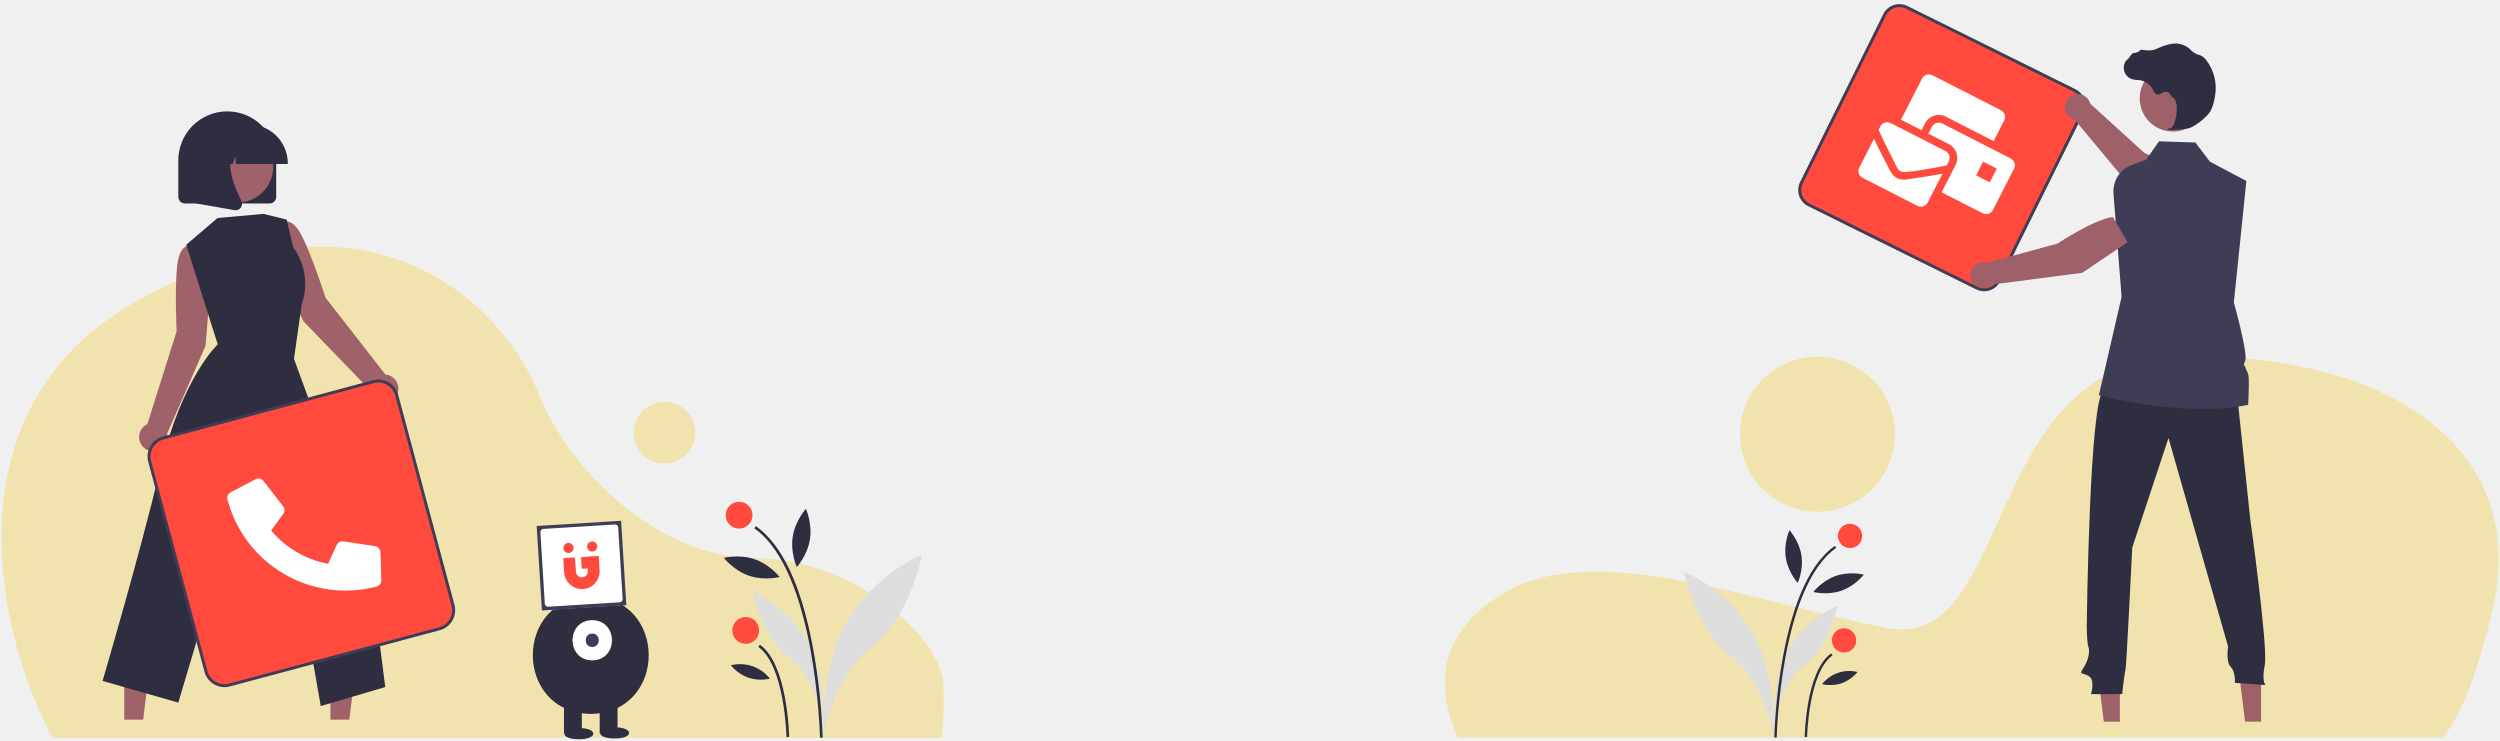
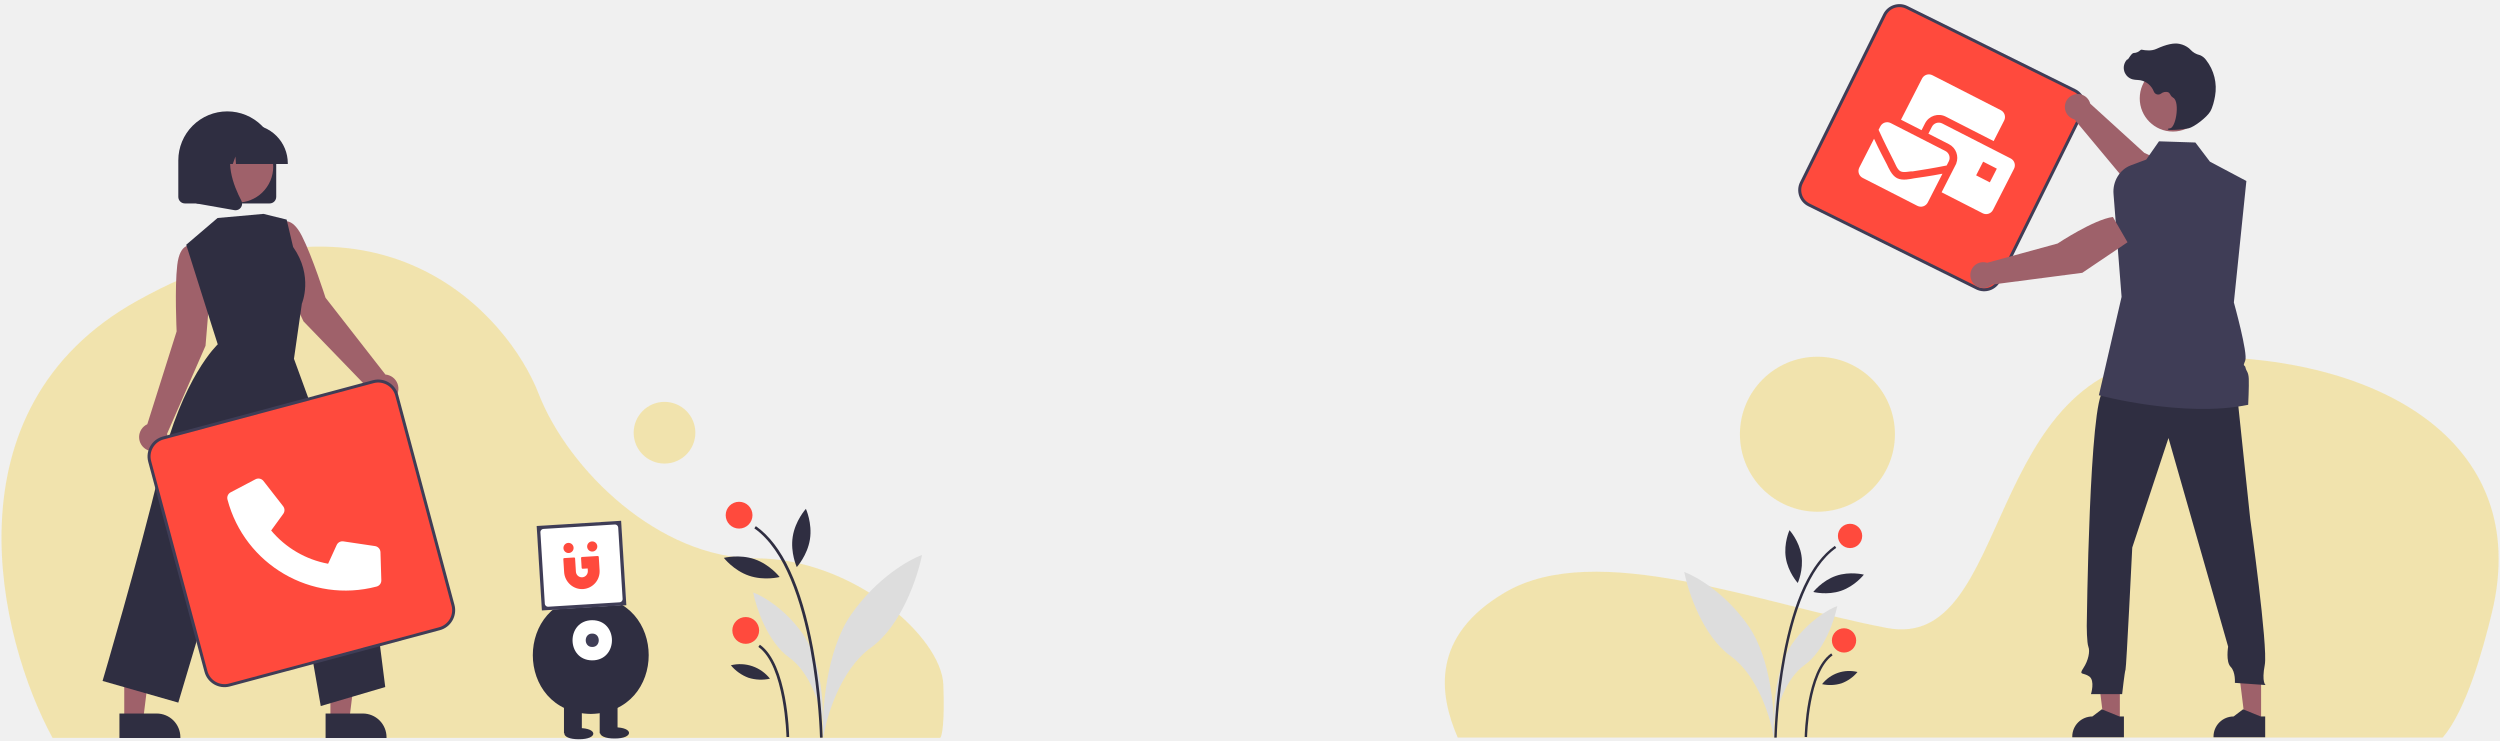
<svg xmlns="http://www.w3.org/2000/svg" width="1661" height="492" viewBox="0 0 1661 492" fill="none">
  <path d="M968.5 490C955.833 460.833 950.903 422.524 999.703 393.724C1060.7 357.724 1169.2 401.224 1253.7 417.224C1338.2 433.224 1315.7 241.724 1446.7 237.224C1577.7 232.724 1683.24 292.302 1655.7 406.724C1649.5 432.5 1638.5 471.667 1623 490H968.5Z" fill="#F4C413" fill-opacity="0.3" />
  <path d="M1313.41 191.387L1201.83 136.113C1196.41 133.429 1194.19 126.832 1196.87 121.414L1252.14 9.83C1254.83 4.412 1261.42 2.185 1266.84 4.869L1378.43 60.144C1383.84 62.827 1386.07 69.425 1383.39 74.843L1328.11 186.427C1325.43 191.845 1318.83 194.071 1313.41 191.387Z" fill="#FF4A3D" stroke="#3F3D56" stroke-width="2" stroke-miterlimit="10" />
  <path d="M34.888 490.219C-0.947 424.365 -37.89 271.481 91.276 199.758C252.733 110.105 337.924 210.306 357.802 261.42C377.68 312.535 438.125 370.952 502.221 370.952C566.318 370.952 625.546 422.878 626.763 454.926C627.736 480.564 625.816 489.138 624.734 490.219H34.888Z" fill="#F4C413" fill-opacity="0.3" />
  <path d="M546.824 490.703C546.032 473.255 548.676 432.317 565.58 408.151C582.484 383.985 603.963 371.794 612.589 368.72C609.74 383.17 598.961 415.715 578.638 430.288C558.315 444.862 548.961 476.637 546.824 490.703Z" fill="#DDDDDD" />
  <path d="M546.613 479.129C547.169 466.902 545.312 438.216 533.433 421.282C521.555 404.348 506.462 395.805 500.4 393.651C502.402 403.777 509.976 426.582 524.257 436.794C538.538 447.006 545.112 469.272 546.613 479.129Z" fill="#DDDDDD" />
  <path d="M544.801 490.109L546.582 490.075C545.893 470.275 543.781 450.55 540.26 431.053C532.56 389.311 519.755 361.896 502.202 349.572L501.18 351.029C542.184 379.819 544.78 489.009 544.801 490.109Z" fill="#2F2E41" />
  <path d="M522.542 489.684L524.323 489.649C524.284 487.677 523.171 441.199 504.874 428.353L503.852 429.81C521.411 442.138 522.533 489.21 522.542 489.684Z" fill="#2F2E41" />
  <path d="M491.049 351.191C495.967 351.191 499.953 347.204 499.953 342.287C499.953 337.369 495.967 333.383 491.049 333.383C486.132 333.383 482.146 337.369 482.146 342.287C482.146 347.204 486.132 351.191 491.049 351.191Z" fill="#FF4A3D" />
  <path d="M495.459 427.764C500.376 427.764 504.363 423.778 504.363 418.86C504.363 413.943 500.376 409.957 495.459 409.957C490.541 409.957 486.555 413.943 486.555 418.86C486.555 423.778 490.541 427.764 495.459 427.764Z" fill="#FF4A3D" />
  <path d="M526.692 356.529C525.019 367.217 529.38 376.777 529.38 376.777C529.38 376.777 536.454 369.007 538.128 358.319C539.801 347.631 535.44 338.071 535.44 338.071C535.44 338.071 528.365 345.84 526.692 356.529Z" fill="#2F2E41" />
  <path d="M497.588 382.486C507.821 385.996 517.994 383.368 517.994 383.368C517.994 383.368 511.577 375.048 501.343 371.537C491.11 368.027 480.937 370.656 480.937 370.656C480.937 370.656 487.354 378.976 497.588 382.486Z" fill="#2F2E41" />
-   <path d="M497.259 450.3C501.89 451.755 506.823 451.968 511.562 450.917C508.553 447.086 504.5 444.206 499.891 442.625C495.283 441.045 490.316 440.83 485.588 442.008C488.685 445.746 492.71 448.605 497.259 450.3Z" fill="#2F2E41" />
+   <path d="M497.259 450.3C501.89 451.755 506.823 451.968 511.562 450.917C508.553 447.086 504.5 444.206 499.891 442.625C495.283 441.045 490.316 440.83 485.588 442.008C488.685 445.746 492.71 448.605 497.259 450.3V450.3Z" fill="#2F2E41" />
  <path d="M1178.62 490.615C1179.33 474.798 1176.94 437.687 1161.61 415.78C1146.29 393.872 1126.82 382.821 1119 380.034C1121.58 393.134 1131.35 422.636 1149.78 435.847C1168.2 449.058 1176.68 477.864 1178.62 490.615Z" fill="#DDDDDD" />
  <path d="M1178.81 480.122C1178.3 469.039 1179.99 443.034 1190.76 427.683C1201.52 412.331 1215.21 404.588 1220.7 402.635C1218.89 411.814 1212.02 432.487 1199.07 441.745C1186.13 451.002 1180.17 471.187 1178.81 480.122Z" fill="#DDDDDD" />
  <path d="M1180.45 490.077L1178.84 490.045C1179.46 472.096 1181.38 454.215 1184.57 436.541C1191.55 398.7 1203.16 373.848 1219.07 362.676L1220 363.997C1182.82 390.096 1180.47 489.08 1180.45 490.077Z" fill="#2F2E41" />
  <path d="M1200.63 489.691L1199.02 489.659C1199.05 487.871 1200.06 445.738 1216.65 434.093L1217.57 435.414C1201.66 446.589 1200.64 489.261 1200.63 489.691Z" fill="#2F2E41" />
  <path d="M1229.18 364.143C1224.72 364.143 1221.11 360.53 1221.11 356.072C1221.11 351.614 1224.72 348 1229.18 348C1233.64 348 1237.25 351.614 1237.25 356.072C1237.25 360.53 1233.64 364.143 1229.18 364.143Z" fill="#FF4A3D" />
  <path d="M1225.18 433.559C1220.72 433.559 1217.11 429.945 1217.11 425.488C1217.11 421.03 1220.72 417.416 1225.18 417.416C1229.64 417.416 1233.25 421.03 1233.25 425.488C1233.25 429.945 1229.64 433.559 1225.18 433.559Z" fill="#FF4A3D" />
  <path d="M1196.87 368.982C1198.39 378.671 1194.43 387.338 1194.43 387.338C1194.43 387.338 1188.02 380.294 1186.5 370.605C1184.98 360.916 1188.94 352.25 1188.94 352.25C1188.94 352.25 1195.35 359.293 1196.87 368.982Z" fill="#2F2E41" />
  <path d="M1223.25 392.514C1213.98 395.696 1204.75 393.312 1204.75 393.312C1204.75 393.312 1210.57 385.77 1219.85 382.588C1229.12 379.406 1238.35 381.789 1238.35 381.789C1238.35 381.789 1232.53 389.332 1223.25 392.514Z" fill="#2F2E41" />
-   <path d="M1223.55 453.988C1219.35 455.307 1214.88 455.5 1210.58 454.548C1213.31 451.075 1216.99 448.464 1221.16 447.031C1225.34 445.598 1229.84 445.404 1234.13 446.472C1231.32 449.86 1227.67 452.452 1223.55 453.988Z" fill="#2F2E41" />
-   <path d="M256.064 248.842L216.277 197.817C216.277 197.817 207.577 170.492 200.556 156.736C193.535 142.98 187.216 147.836 187.216 147.836L179.059 153.432L183.129 174.104L201.638 213.507L245.949 259.344C246.161 261.112 246.871 262.784 247.995 264.166C249.12 265.547 250.613 266.581 252.302 267.148C253.991 267.714 255.806 267.79 257.536 267.366C259.266 266.942 260.84 266.036 262.076 264.753C263.311 263.47 264.158 261.863 264.516 260.118C264.875 258.373 264.731 256.563 264.101 254.896C263.472 253.23 262.382 251.777 260.96 250.705C259.537 249.633 257.839 248.987 256.064 248.842Z" fill="#9F616A" />
+   <path d="M1223.55 453.988C1219.35 455.307 1214.88 455.5 1210.58 454.548C1213.31 451.075 1216.99 448.464 1221.16 447.031C1225.34 445.598 1229.84 445.404 1234.13 446.472C1231.32 449.86 1227.67 452.452 1223.55 453.988V453.988Z" fill="#2F2E41" />
+   <path d="M256.064 248.842L216.277 197.817C216.277 197.817 207.577 170.492 200.556 156.736C193.535 142.98 187.216 147.836 187.216 147.836L179.059 153.432L183.129 174.104L201.638 213.507L245.949 259.344C246.161 261.112 246.871 262.784 247.995 264.166C249.12 265.547 250.613 266.581 252.302 267.148C253.991 267.714 255.806 267.79 257.536 267.366C259.266 266.942 260.84 266.036 262.076 264.753C263.311 263.47 264.158 261.863 264.516 260.118C264.875 258.373 264.731 256.563 264.101 254.896C263.472 253.23 262.382 251.777 260.96 250.705C259.537 249.633 257.839 248.987 256.064 248.842V248.842Z" fill="#9F616A" />
  <path d="M140.146 186.369L136.747 165.577L127.15 163.178C127.15 163.178 119.534 160.832 117.754 176.173C115.974 191.514 117.354 220.157 117.354 220.157L97.87 281.857C96.249 282.611 94.876 283.81 93.91 285.314C92.944 286.818 92.425 288.566 92.414 290.353C92.403 292.141 92.9 293.895 93.847 295.41C94.794 296.926 96.153 298.142 97.764 298.916C99.375 299.69 101.173 299.99 102.948 299.782C104.724 299.574 106.403 298.865 107.791 297.739C109.18 296.613 110.22 295.116 110.79 293.422C111.36 291.728 111.438 289.907 111.013 288.17L136.547 229.754L140.146 186.369Z" fill="#9F616A" />
  <path d="M219.522 478.162L232.079 478.162L238.054 429.725L219.52 429.726L219.522 478.162Z" fill="#9F616A" />
+   <path d="M216.318 474.063L241.049 474.062H241.05C245.23 474.062 249.238 475.722 252.194 478.678C255.15 481.633 256.81 485.642 256.81 489.822V490.334L216.319 490.335L216.318 474.063Z" fill="#2F2E41" />
  <path d="M82.553 478.162L95.112 478.162L101.085 429.725L82.552 429.726L82.553 478.162Z" fill="#9F616A" />
+   <path d="M79.351 474.063L104.081 474.062H104.082C108.262 474.062 112.271 475.722 115.226 478.678C118.182 481.633 119.842 485.642 119.843 489.822V490.334L79.351 490.335L79.351 474.063Z" fill="#2F2E41" />
  <path d="M144.55 144.834L123.721 162.615L140.815 216.709L144.672 228.788C144.672 228.788 121.121 250.502 106.549 311.16C91.977 371.818 68.139 452.418 68.139 452.418L118.457 466.821L159.394 329.607L207.545 437.256L213.105 469.096L255.955 456.461L245.847 376.609L195.308 238.383L200.558 201.742C200.558 201.742 208.441 183.453 194.746 164.09L190.45 145.896L175.061 142.105L144.55 144.834Z" fill="#2F2E41" />
-   <path d="M179.151 135.168H122.838C121.68 135.167 120.569 134.706 119.75 133.887C118.931 133.068 118.47 131.957 118.469 130.799V106.526C118.469 97.899 121.896 89.626 127.995 83.527C134.095 77.427 142.368 74 150.995 74C159.621 74 167.894 77.427 173.994 83.527C180.093 89.626 183.52 97.899 183.52 106.526V130.799C183.519 131.957 183.058 133.068 182.239 133.887C181.42 134.706 180.31 135.167 179.151 135.168Z" fill="#2F2E41" />
+   <path d="M179.151 135.168H122.838C121.68 135.167 120.569 134.706 119.75 133.887C118.931 133.068 118.47 131.957 118.469 130.799V106.526C118.469 97.899 121.896 89.626 127.995 83.527C134.095 77.427 142.368 74 150.995 74C159.621 74 167.894 77.427 173.994 83.527C180.093 89.626 183.52 97.899 183.52 106.526V130.799C183.519 131.957 183.058 133.068 182.239 133.887C181.42 134.706 180.31 135.167 179.151 135.168V135.168Z" fill="#2F2E41" />
  <path d="M178.604 122.194C184.921 110.638 180.674 96.149 169.118 89.832C157.561 83.514 143.072 87.761 136.755 99.318C130.438 110.874 134.685 125.363 146.241 131.681C157.797 137.998 172.286 133.751 178.604 122.194Z" fill="#9F616A" />
  <path d="M191.216 108.953H156.781L156.428 104.009L154.663 108.953H149.361L148.661 99.155L145.162 108.953H134.902V108.468C134.91 101.646 137.623 95.106 142.447 90.283C147.27 85.459 153.81 82.746 160.631 82.738H165.486C172.308 82.746 178.848 85.459 183.671 90.283C188.495 95.106 191.208 101.646 191.216 108.468V108.953Z" fill="#2F2E41" />
-   <path d="M156.5 139.699C156.241 139.699 155.982 139.676 155.727 139.631L130.513 135.182V93.51H158.269L157.582 94.311C148.021 105.462 155.224 123.542 160.368 133.327C160.747 134.044 160.916 134.853 160.856 135.662C160.795 136.47 160.508 137.245 160.026 137.898C159.623 138.455 159.093 138.909 158.48 139.223C157.867 139.536 157.189 139.699 156.5 139.699Z" fill="#2F2E41" />
+   <path d="M156.5 139.699C156.241 139.699 155.982 139.676 155.727 139.631L130.513 135.182V93.51H158.269L157.582 94.311C148.021 105.462 155.224 123.542 160.368 133.327C160.747 134.044 160.916 134.853 160.856 135.662C160.795 136.47 160.508 137.245 160.026 137.898C159.623 138.455 159.093 138.909 158.48 139.223C157.867 139.536 157.189 139.699 156.5 139.699V139.699Z" fill="#2F2E41" />
  <path d="M291.987 417.73L152.436 455.122C145.66 456.938 138.664 452.899 136.849 446.123L99.456 306.572C97.641 299.796 101.68 292.8 108.456 290.984L248.007 253.592C254.783 251.776 261.779 255.815 263.594 262.591L300.987 402.142C302.802 408.918 298.763 415.914 291.987 417.73Z" fill="#FF4A3D" stroke="#3F3D56" stroke-width="2" stroke-miterlimit="10" />
  <path d="M1450.22 140.325L1459.23 123.119C1451.15 113.361 1424.64 101.527 1424.64 101.527L1388.76 68.867C1388.37 67.41 1387.61 66.079 1386.55 65.008C1385.49 63.938 1384.17 63.166 1382.72 62.769C1381.27 62.373 1379.73 62.366 1378.28 62.75C1376.82 63.134 1375.49 63.895 1374.42 64.956C1373.35 66.017 1372.58 67.341 1372.19 68.795C1371.79 70.249 1371.79 71.781 1372.17 73.237C1372.56 74.693 1373.32 76.022 1374.38 77.09C1375.45 78.158 1376.77 78.927 1378.22 79.32L1416.99 125.813L1450.22 140.325Z" fill="#9E616A" />
  <path d="M1408.43 479.498L1397.78 479.497L1392.71 438.426H1408.43L1408.43 479.498Z" fill="#9E616A" />
+   <path d="M1411.14 489.82L1376.81 489.819V489.385C1376.81 485.84 1378.22 482.441 1380.72 479.935C1383.23 477.429 1386.63 476.021 1390.17 476.021H1390.18L1396.45 471.263L1408.15 476.021L1411.14 476.022L1411.14 489.82Z" fill="#2F2E41" />
  <path d="M1502.27 479.498L1491.63 479.497L1486.56 438.426H1502.28L1502.27 479.498Z" fill="#9E616A" />
+   <path d="M1504.99 489.821L1470.66 489.819V489.385C1470.66 485.841 1472.06 482.442 1474.57 479.936C1477.08 477.429 1480.48 476.021 1484.02 476.021H1484.02L1490.29 471.263L1501.99 476.022L1504.99 476.022L1504.99 489.821Z" fill="#2F2E41" />
  <path d="M1486.08 259.676L1495.04 344.76C1495.04 344.76 1506.96 429.953 1504.72 441.708C1502.48 453.463 1505.28 455.143 1505.28 455.143L1484.85 453.688C1484.85 453.688 1485.41 446.411 1482.05 443.052C1478.69 439.694 1480.37 429.618 1480.37 429.618L1440.74 291.023L1416.67 363.792C1416.67 363.792 1412.75 443.838 1412.19 444.958C1411.63 446.077 1409.95 461.191 1409.95 461.191H1389.24C1389.24 461.191 1392.04 452.235 1388.12 449.436C1384.21 446.637 1380.85 448.876 1384.21 443.838C1387.56 438.8 1388.68 432.643 1387.56 429.844C1386.44 427.045 1386.44 415.85 1386.44 415.85C1386.44 415.85 1388.12 264.714 1397.64 259.676C1407.16 254.638 1486.08 259.676 1486.08 259.676Z" fill="#2F2E41" />
  <path d="M1443.67 87.403C1455.83 87.403 1465.69 77.54 1465.69 65.374C1465.69 53.208 1455.83 43.346 1443.67 43.346C1431.5 43.346 1421.64 53.208 1421.64 65.374C1421.64 77.54 1431.5 87.403 1443.67 87.403Z" fill="#9E616A" />
  <path d="M1493.69 268.949C1451.03 277.759 1394.5 262.613 1394.5 262.613L1409.58 197.239L1404.22 128.824C1403.56 120.458 1408.33 112.615 1415.74 109.836L1425.98 106.002L1434.44 93.889L1458.61 94.682L1468.27 107.399L1475.89 111.444L1492.42 120.21L1492.49 120.247V120.283L1487.31 170.598L1484.18 200.935C1484.18 200.935 1493.68 235.055 1491.73 239.58C1489.78 244.098 1491.47 241.915 1491.95 244.33C1492.42 246.746 1493.87 246.898 1494.09 251.656C1494.31 256.407 1493.69 268.949 1493.69 268.949Z" fill="#3F3D56" />
-   <path d="M1442.59 86.344C1446.46 86.305 1450.31 85.935 1454.11 85.24C1457.87 84.373 1466.18 77.954 1468.44 74.161C1470.12 71.344 1471.13 66.985 1471.68 63.826C1472.42 59.644 1472.28 55.353 1471.26 51.23C1470.24 47.107 1468.36 43.244 1465.75 39.892C1464.75 38.488 1463.38 37.381 1461.8 36.69C1461.66 36.639 1461.52 36.595 1461.37 36.557C1459.08 36.017 1457 34.803 1455.4 33.071C1455.09 32.721 1454.75 32.393 1454.39 32.091C1452.6 30.654 1450.49 29.663 1448.24 29.198C1444.61 28.325 1439.41 29.419 1432.79 32.452C1429.46 33.977 1425.77 33.551 1422.92 33.011C1422.76 32.984 1422.6 33 1422.45 33.056C1422.3 33.112 1422.16 33.208 1422.06 33.332C1420.88 34.493 1419.31 35.167 1417.66 35.217C1416.65 35.288 1415.63 36.716 1414.39 38.575C1414.11 38.997 1413.78 39.49 1413.55 39.79L1413.5 39.226L1412.94 39.871C1412.07 40.886 1411.47 42.105 1411.19 43.415C1410.91 44.725 1410.98 46.084 1411.37 47.364C1411.76 48.645 1412.47 49.806 1413.43 50.739C1414.39 51.672 1415.57 52.347 1416.86 52.701C1417.88 52.945 1418.93 53.084 1419.98 53.116C1420.62 53.157 1421.28 53.199 1421.91 53.293C1423.95 53.655 1425.86 54.539 1427.45 55.859C1429.04 57.179 1430.27 58.889 1431 60.823C1431.17 61.27 1431.45 61.671 1431.8 61.995C1432.15 62.32 1432.58 62.559 1433.04 62.694C1433.5 62.828 1433.98 62.856 1434.45 62.774C1434.92 62.692 1435.37 62.502 1435.76 62.22C1436.4 61.691 1437.17 61.325 1437.98 61.155C1438.8 60.984 1439.64 61.014 1440.44 61.241C1441.14 61.605 1441.69 62.199 1442.01 62.921C1442.38 63.726 1442.99 64.399 1443.75 64.856C1446.35 66.112 1446.68 71.962 1445.88 76.866C1445.12 81.593 1443.45 85.042 1441.83 85.252C1440.58 85.414 1440.44 85.506 1440.36 85.73L1440.28 85.93L1440.43 86.111C1441.12 86.344 1441.86 86.423 1442.59 86.344Z" fill="#2F2E41" />
+   <path d="M1442.59 86.344C1446.46 86.305 1450.31 85.935 1454.11 85.24C1457.87 84.373 1466.18 77.954 1468.44 74.161C1470.12 71.344 1471.13 66.985 1471.68 63.826C1472.42 59.644 1472.28 55.353 1471.26 51.23C1470.24 47.107 1468.36 43.244 1465.75 39.892C1464.75 38.488 1463.38 37.381 1461.8 36.69C1461.66 36.639 1461.52 36.595 1461.37 36.557C1459.08 36.017 1457 34.803 1455.4 33.071C1455.09 32.721 1454.75 32.393 1454.39 32.091C1452.6 30.654 1450.49 29.663 1448.24 29.198C1444.61 28.325 1439.41 29.419 1432.79 32.452C1429.46 33.977 1425.77 33.551 1422.92 33.011C1422.76 32.984 1422.6 33 1422.45 33.056C1422.3 33.112 1422.16 33.208 1422.06 33.332C1420.88 34.493 1419.31 35.167 1417.66 35.217C1416.65 35.288 1415.63 36.716 1414.39 38.575C1414.11 38.997 1413.78 39.49 1413.55 39.79L1413.5 39.226L1412.94 39.871C1412.07 40.886 1411.47 42.105 1411.19 43.415C1410.91 44.725 1410.98 46.084 1411.37 47.364C1411.76 48.645 1412.47 49.806 1413.43 50.739C1414.39 51.672 1415.57 52.347 1416.86 52.701C1417.88 52.945 1418.93 53.084 1419.98 53.116C1420.62 53.157 1421.28 53.199 1421.91 53.293C1423.95 53.655 1425.86 54.539 1427.45 55.859C1429.04 57.179 1430.27 58.889 1431 60.823C1431.17 61.27 1431.45 61.671 1431.8 61.995C1432.15 62.32 1432.58 62.559 1433.04 62.694C1433.5 62.828 1433.98 62.856 1434.45 62.774C1434.92 62.692 1435.37 62.502 1435.76 62.22C1436.4 61.691 1437.17 61.325 1437.98 61.155C1438.8 60.984 1439.64 61.014 1440.44 61.241C1441.14 61.605 1441.69 62.199 1442.01 62.921C1442.38 63.726 1442.99 64.399 1443.75 64.856C1446.35 66.112 1446.68 71.962 1445.88 76.866C1445.12 81.593 1443.45 85.042 1441.83 85.252C1440.58 85.414 1440.44 85.506 1440.36 85.73L1440.28 85.93L1440.43 86.111C1441.12 86.344 1441.86 86.423 1442.59 86.344V86.344Z" fill="#2F2E41" />
  <path d="M1413.52 160.972L1403.82 144.146C1391.25 145.743 1367.06 161.791 1367.06 161.791L1320.26 174.596C1318.83 174.138 1317.29 174.066 1315.82 174.388C1314.35 174.71 1312.99 175.413 1311.88 176.428C1310.76 177.443 1309.94 178.733 1309.48 180.169C1309.03 181.605 1308.96 183.135 1309.28 184.606C1309.6 186.078 1310.31 187.438 1311.32 188.55C1312.34 189.662 1313.63 190.487 1315.07 190.941C1316.5 191.396 1318.03 191.464 1319.5 191.139C1320.98 190.813 1322.33 190.106 1323.45 189.089L1383.47 181.259L1413.52 160.972Z" fill="#9E616A" />
  <circle cx="1207.5" cy="288.5" r="51.5" fill="#F4C413" fill-opacity="0.3" />
  <circle cx="441.5" cy="287.5" r="20.5" fill="#F4C413" fill-opacity="0.3" />
  <path d="M392.5 396.232C443.838 397.109 443.829 473.472 392.499 474.341C341.163 473.465 341.171 397.102 392.5 396.232Z" fill="#2F2E41" />
  <path d="M386.568 465.938H374.703V487.195H386.568V465.938Z" fill="#2F2E41" />
  <path d="M410.297 465.938H398.433V487.195H410.297V465.938Z" fill="#2F2E41" />
  <path d="M384.59 483.734C397.41 483.643 397.411 491.242 384.589 491.15C371.77 491.241 371.769 483.643 384.59 483.734Z" fill="#2F2E41" />
  <path d="M408.32 483.24C421.14 483.149 421.14 490.747 408.319 490.656C395.499 490.747 395.499 483.149 408.32 483.24Z" fill="#2F2E41" />
  <path d="M393.489 412.052C410.945 412.13 410.944 438.671 393.488 438.747C376.033 438.669 376.034 412.128 393.489 412.052Z" fill="white" />
  <path d="M393.489 420.951C399.262 420.866 399.262 429.934 393.488 429.849C387.716 429.933 387.716 420.866 393.489 420.951Z" fill="#3F3D56" />
-   <g clip-path="url(#clip0_326:2)">
+   <g clip-path="url(#clip0_347:4)">
    <path d="M411.746 402.169L364.408 405.1C362.109 405.242 360.122 403.487 359.98 401.188L357.048 353.85C356.906 351.552 358.662 349.564 360.96 349.422L408.298 346.491C410.597 346.348 412.584 348.104 412.726 350.402L415.658 397.74C415.8 400.039 414.044 402.026 411.746 402.169Z" fill="white" stroke="#3F3D56" stroke-width="4" stroke-miterlimit="10" />
    <path d="M397.823 370.026L398.371 378.869C398.769 385.294 393.937 390.845 387.553 391.361C380.96 391.89 375.211 386.698 374.803 380.098L374.269 371.484C374.247 371.134 374.514 370.821 374.875 370.798L381.398 370.394C381.759 370.372 382.062 370.639 382.084 371L382.632 379.844C382.769 382.055 384.697 383.737 386.916 383.556C389.091 383.377 390.694 381.399 390.559 379.221L390.463 377.678L387.136 377.884C386.786 377.906 386.473 377.639 386.45 377.278L386.046 370.744C386.024 370.394 386.29 370.08 386.651 370.058L397.148 369.408C397.488 369.398 397.801 369.675 397.823 370.026Z" fill="#FF4A3D" />
    <path d="M377.93 367.434C379.792 367.319 381.208 365.716 381.093 363.854C380.977 361.992 379.375 360.576 377.513 360.692C375.651 360.807 374.235 362.41 374.35 364.272C374.466 366.133 376.068 367.549 377.93 367.434Z" fill="#FF4A3D" />
    <path d="M393.68 366.459C395.542 366.343 396.958 364.74 396.843 362.879C396.727 361.017 395.125 359.601 393.263 359.716C391.401 359.832 389.985 361.434 390.1 363.296C390.216 365.158 391.818 366.574 393.68 366.459Z" fill="#FF4A3D" />
  </g>
  <path d="M1260.39 118.37C1256.75 116.511 1254.74 111.465 1253.62 109.17C1247.78 98.148 1246.22 94.477 1245.1 92.181L1235.33 111.307C1234.04 113.822 1235.04 116.902 1237.55 118.185L1273.92 136.771C1276.43 138.054 1279.51 137.055 1280.8 134.54L1290.57 115.414C1288.05 115.851 1284.16 116.734 1271.81 118.463C1269.29 118.899 1264.03 120.229 1260.39 118.37ZM1292.54 100.34L1256.16 81.754C1253.65 80.471 1250.57 81.47 1249.29 83.984L1248.12 86.261C1250.37 90.852 1249.91 90.62 1258.21 106.92C1259.11 108.528 1260.44 112.654 1262.71 113.816C1264.99 114.978 1269.11 113.639 1270.71 113.881C1288.78 111.055 1288.33 110.823 1293.36 109.949L1294.76 107.217C1296.04 104.703 1295.05 101.623 1292.54 100.34ZM1335.89 105.265L1290.42 82.032C1287.91 80.749 1284.83 81.748 1283.55 84.263L1281.22 88.816L1294.86 95.786C1299.58 98.197 1301.62 103.803 1299.71 108.64L1299.77 108.63L1290 127.756L1317.28 141.695C1319.79 142.978 1322.87 141.979 1324.15 139.465L1338.11 112.142C1339.4 109.627 1338.4 106.548 1335.89 105.265ZM1322.04 121.157L1312.94 116.51L1317.6 107.402L1326.69 112.049L1322.04 121.157ZM1279 81.939C1281.57 76.917 1287.74 74.916 1292.75 77.478L1324.58 93.741L1331.56 80.079C1332.84 77.565 1331.85 74.485 1329.34 73.202L1283.87 49.97C1281.36 48.687 1278.28 49.686 1277 52.2L1263.03 79.523L1276.68 86.493L1279 81.939Z" fill="white" />
-   <path d="M249.19 362.823L228.118 359.687C227.218 359.555 226.3 359.719 225.501 360.154C224.703 360.589 224.067 361.272 223.69 362.099L217.998 374.551C203.204 371.807 189.826 364 180.159 352.47L188.2 341.389C188.736 340.654 189.019 339.764 189.005 338.855C188.991 337.945 188.68 337.065 188.121 336.347L175.025 319.544C174.415 318.772 173.556 318.237 172.594 318.031C171.632 317.826 170.629 317.962 169.757 318.417L153.239 327.099C152.399 327.541 151.734 328.254 151.351 329.123C150.969 329.991 150.892 330.964 151.134 331.881C162.54 375.252 206.92 401.093 250.223 389.705C251.141 389.464 251.951 388.919 252.519 388.159C253.088 387.399 253.381 386.468 253.353 385.519L252.786 366.867C252.751 365.88 252.372 364.936 251.716 364.198C251.059 363.46 250.166 362.974 249.19 362.823Z" fill="white" />
+   <path d="M249.19 362.823L228.118 359.687C227.218 359.555 226.3 359.719 225.501 360.154C224.703 360.589 224.067 361.272 223.69 362.099L217.998 374.551C203.204 371.807 189.826 364 180.159 352.47L188.2 341.389C188.736 340.654 189.019 339.764 189.005 338.855C188.991 337.945 188.68 337.065 188.121 336.347L175.025 319.544C174.415 318.772 173.556 318.237 172.594 318.031C171.632 317.826 170.629 317.962 169.757 318.417L153.239 327.099C152.399 327.541 151.734 328.254 151.351 329.123C150.969 329.991 150.892 330.964 151.134 331.881C162.54 375.252 206.92 401.093 250.223 389.705C251.141 389.464 251.951 388.919 252.519 388.159C253.088 387.399 253.381 386.468 253.353 385.519L252.786 366.867C252.751 365.88 252.372 364.936 251.716 364.198C251.059 363.46 250.166 362.974 249.19 362.823V362.823Z" fill="white" />
  <defs>
-     <clipPath id="clip0_326:2">
+     <clipPath id="clip0_347:4">
      <rect width="56.223" height="56.223" fill="white" transform="translate(356.558 349.475) rotate(-3.54347)" />
    </clipPath>
  </defs>
</svg>
